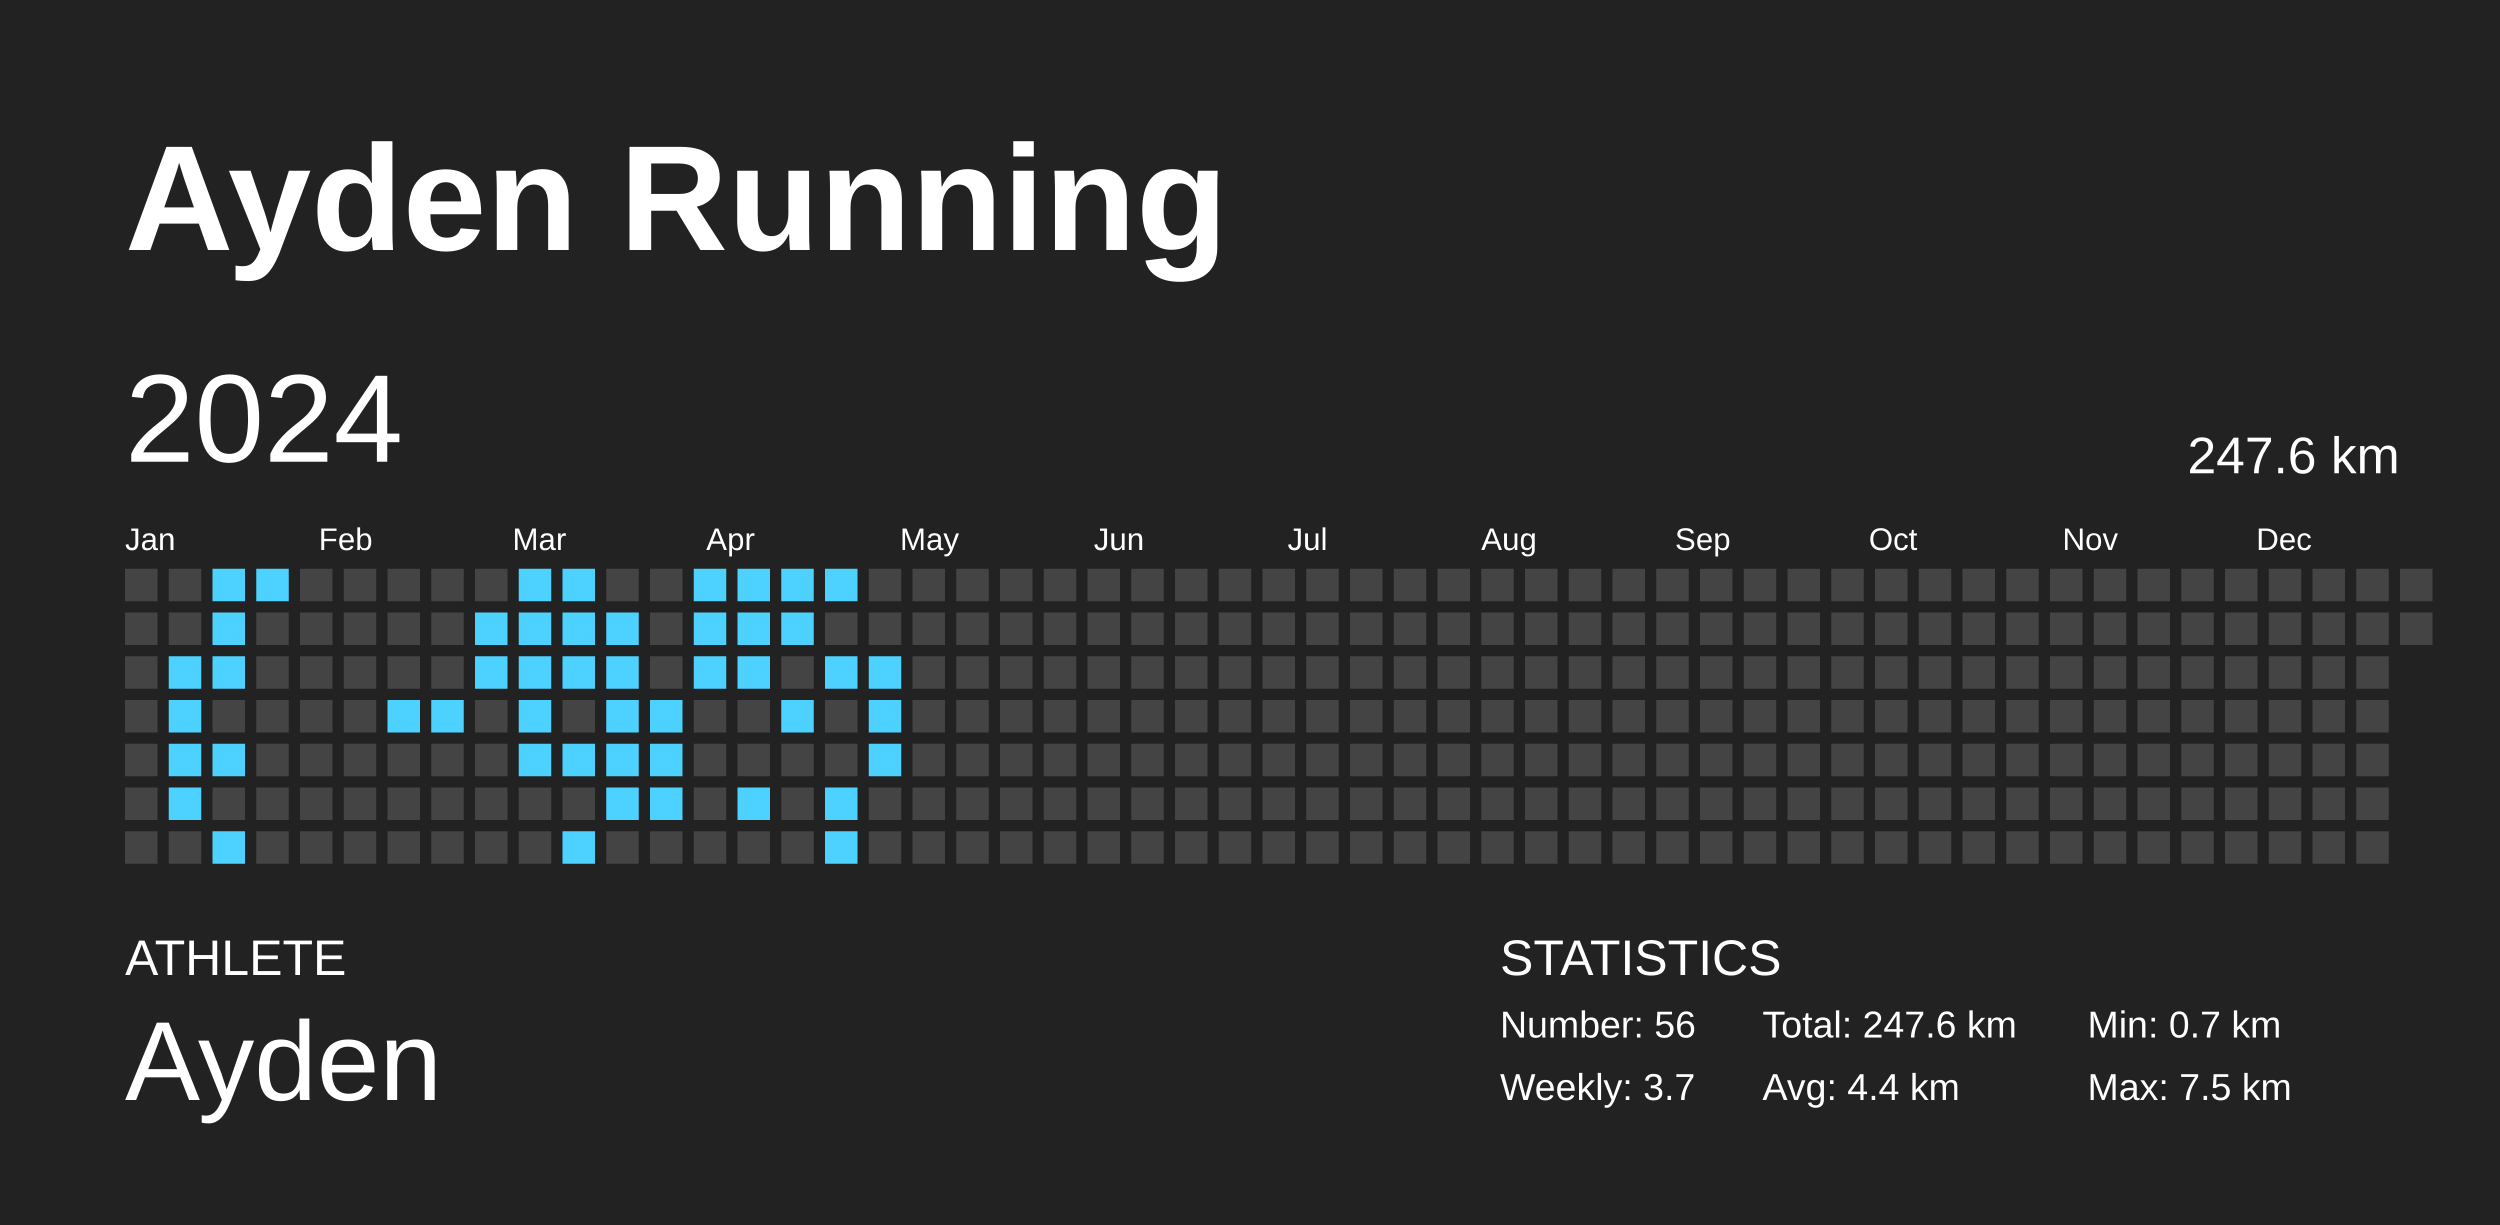
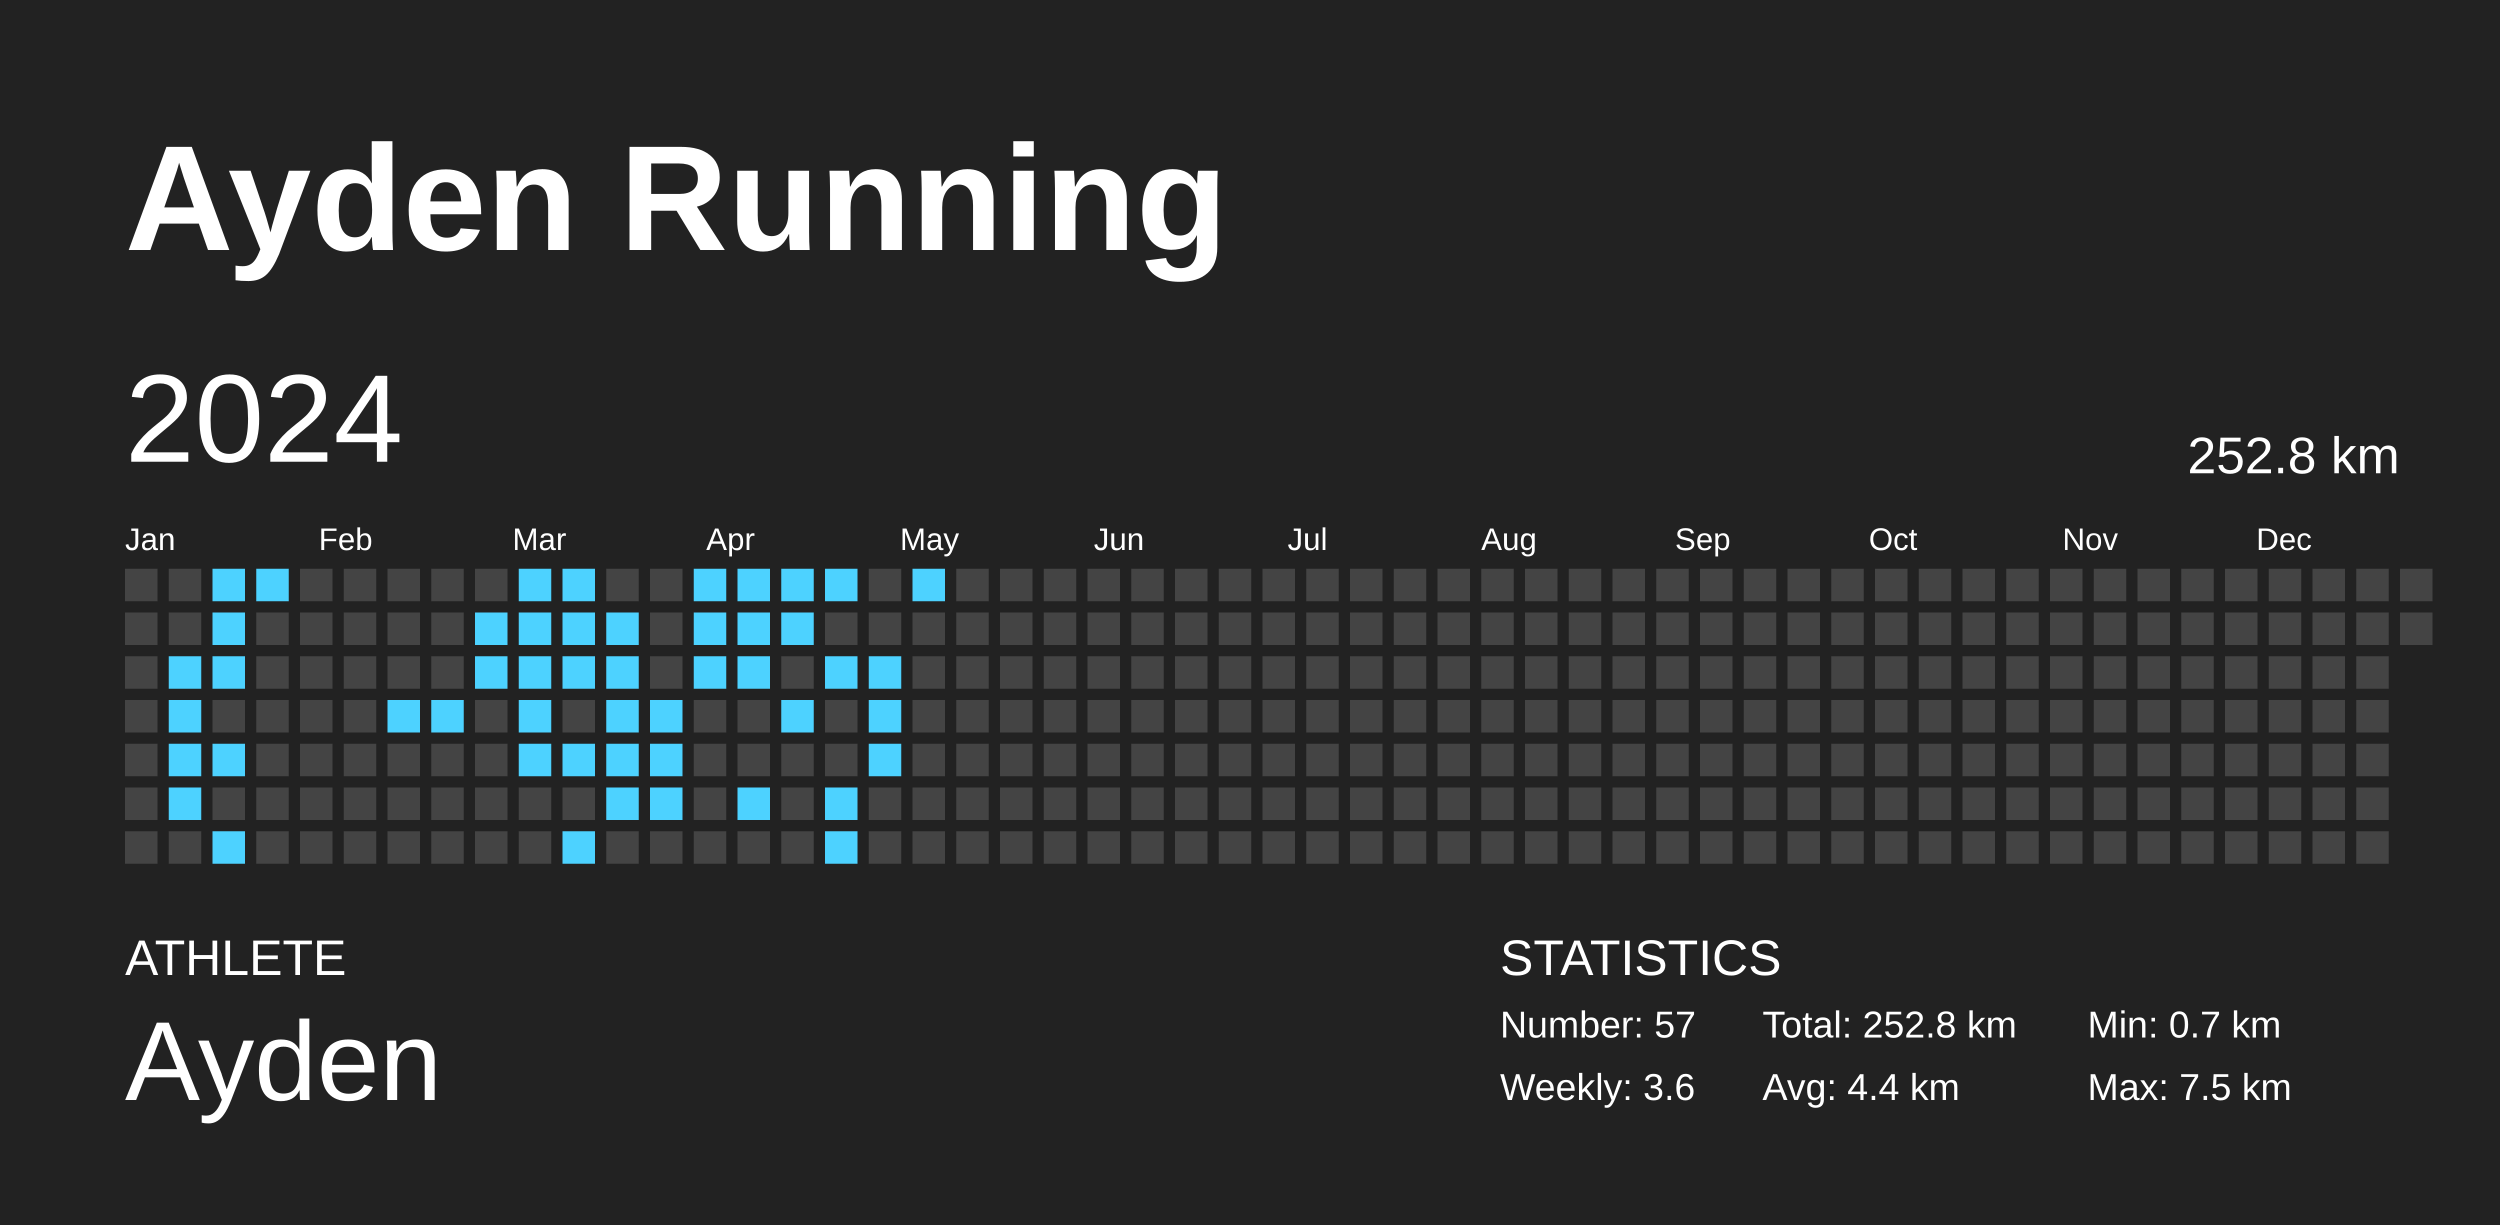
<svg xmlns="http://www.w3.org/2000/svg" baseProfile="full" height="98mm" version="1.1" viewBox="0,0,200,98" width="200mm">
  <defs />
  <rect fill="#222222" height="98" width="200" x="0" y="0" />
  <text fill="#FFFFFF" style="font-size:12px; font-family:Arial; font-weight:bold;" x="10" y="20">Ayden Running</text>
  <text fill="#FFFFFF" style="font-size:4px; font-family:Arial" x="10" y="78">ATHLETE</text>
  <text fill="#FFFFFF" style="font-size:9px; font-family:Arial" x="10" y="88">Ayden</text>
  <text fill="#FFFFFF" style="font-size:4px; font-family:Arial" x="120" y="78">STATISTICS</text>
-   <text fill="#FFFFFF" style="font-size:3px; font-family:Arial" x="120" y="83">Number: 56</text>
-   <text fill="#FFFFFF" style="font-size:3px; font-family:Arial" x="120" y="88">Weekly: 3.7</text>
-   <text fill="#FFFFFF" style="font-size:3px; font-family:Arial" x="141" y="83">Total: 247.6 km</text>
+   <text fill="#FFFFFF" style="font-size:3px; font-family:Arial" x="120" y="83">Number: 57</text>
+   <text fill="#FFFFFF" style="font-size:3px; font-family:Arial" x="120" y="88">Weekly: 3.6</text>
+   <text fill="#FFFFFF" style="font-size:3px; font-family:Arial" x="141" y="83">Total: 252.8 km</text>
  <text fill="#FFFFFF" style="font-size:3px; font-family:Arial" x="141" y="88">Avg: 4.4 km</text>
  <text fill="#FFFFFF" style="font-size:3px; font-family:Arial" x="167" y="83">Min: 0.7 km</text>
  <text fill="#FFFFFF" style="font-size:3px; font-family:Arial" x="167" y="88">Max: 7.5 km</text>
  <text dominant-baseline="hanging" fill="#FFFFFF" style="font-size:10.0px; font-family:Arial;" x="10" y="30">2024</text>
-   <text dominant-baseline="hanging" fill="#FFFFFF" style="font-size:4.125px; font-family:Arial;" x="175" y="35">247.6 km</text>
+   <text dominant-baseline="hanging" fill="#FFFFFF" style="font-size:4.125px; font-family:Arial;" x="175" y="35">252.8 km</text>
  <text fill="#FFFFFF" style="font-size:2.5px; font-family:Arial" x="10.0" y="44">Jan</text>
  <text fill="#FFFFFF" style="font-size:2.5px; font-family:Arial" x="25.5" y="44">Feb</text>
  <text fill="#FFFFFF" style="font-size:2.5px; font-family:Arial" x="41.0" y="44">Mar</text>
  <text fill="#FFFFFF" style="font-size:2.5px; font-family:Arial" x="56.5" y="44">Apr</text>
  <text fill="#FFFFFF" style="font-size:2.5px; font-family:Arial" x="72.0" y="44">May</text>
  <text fill="#FFFFFF" style="font-size:2.5px; font-family:Arial" x="87.5" y="44">Jun</text>
  <text fill="#FFFFFF" style="font-size:2.5px; font-family:Arial" x="103.0" y="44">Jul</text>
  <text fill="#FFFFFF" style="font-size:2.5px; font-family:Arial" x="118.5" y="44">Aug</text>
  <text fill="#FFFFFF" style="font-size:2.5px; font-family:Arial" x="134.0" y="44">Sep</text>
  <text fill="#FFFFFF" style="font-size:2.5px; font-family:Arial" x="149.5" y="44">Oct</text>
  <text fill="#FFFFFF" style="font-size:2.5px; font-family:Arial" x="165.0" y="44">Nov</text>
  <text fill="#FFFFFF" style="font-size:2.5px; font-family:Arial" x="180.5" y="44">Dec</text>
  <rect fill="#444444" height="2.6" width="2.6" x="10.0" y="45.5" />
  <rect fill="#444444" height="2.6" width="2.6" x="10.0" y="49.0" />
  <rect fill="#444444" height="2.6" width="2.6" x="10.0" y="52.5" />
  <rect fill="#444444" height="2.6" width="2.6" x="10.0" y="56.0" />
  <rect fill="#444444" height="2.6" width="2.6" x="10.0" y="59.5" />
  <rect fill="#444444" height="2.6" width="2.6" x="10.0" y="63.0" />
  <rect fill="#444444" height="2.6" width="2.6" x="10.0" y="66.5" />
  <rect fill="#444444" height="2.6" width="2.6" x="13.5" y="45.5" />
  <rect fill="#444444" height="2.6" width="2.6" x="13.5" y="49.0" />
  <rect fill="#4dd2ff" height="2.6" width="2.6" x="13.5" y="52.5" />
  <rect fill="#4dd2ff" height="2.6" width="2.6" x="13.5" y="56.0" />
  <rect fill="#4dd2ff" height="2.6" width="2.6" x="13.5" y="59.5" />
  <rect fill="#4dd2ff" height="2.6" width="2.6" x="13.5" y="63.0" />
  <rect fill="#444444" height="2.6" width="2.6" x="13.5" y="66.5" />
  <rect fill="#4dd2ff" height="2.6" width="2.6" x="17.0" y="45.5" />
  <rect fill="#4dd2ff" height="2.6" width="2.6" x="17.0" y="49.0" />
  <rect fill="#4dd2ff" height="2.6" width="2.6" x="17.0" y="52.5" />
  <rect fill="#444444" height="2.6" width="2.6" x="17.0" y="56.0" />
  <rect fill="#4dd2ff" height="2.6" width="2.6" x="17.0" y="59.5" />
  <rect fill="#444444" height="2.6" width="2.6" x="17.0" y="63.0" />
  <rect fill="#4dd2ff" height="2.6" width="2.6" x="17.0" y="66.5" />
  <rect fill="#4dd2ff" height="2.6" width="2.6" x="20.5" y="45.5" />
  <rect fill="#444444" height="2.6" width="2.6" x="20.5" y="49.0" />
  <rect fill="#444444" height="2.6" width="2.6" x="20.5" y="52.5" />
  <rect fill="#444444" height="2.6" width="2.6" x="20.5" y="56.0" />
  <rect fill="#444444" height="2.6" width="2.6" x="20.5" y="59.5" />
  <rect fill="#444444" height="2.6" width="2.6" x="20.5" y="63.0" />
  <rect fill="#444444" height="2.6" width="2.6" x="20.5" y="66.5" />
  <rect fill="#444444" height="2.6" width="2.6" x="24.0" y="45.5" />
  <rect fill="#444444" height="2.6" width="2.6" x="24.0" y="49.0" />
  <rect fill="#444444" height="2.6" width="2.6" x="24.0" y="52.5" />
  <rect fill="#444444" height="2.6" width="2.6" x="24.0" y="56.0" />
  <rect fill="#444444" height="2.6" width="2.6" x="24.0" y="59.5" />
  <rect fill="#444444" height="2.6" width="2.6" x="24.0" y="63.0" />
  <rect fill="#444444" height="2.6" width="2.6" x="24.0" y="66.5" />
  <rect fill="#444444" height="2.6" width="2.6" x="27.5" y="45.5" />
  <rect fill="#444444" height="2.6" width="2.6" x="27.5" y="49.0" />
  <rect fill="#444444" height="2.6" width="2.6" x="27.5" y="52.5" />
  <rect fill="#444444" height="2.6" width="2.6" x="27.5" y="56.0" />
  <rect fill="#444444" height="2.6" width="2.6" x="27.5" y="59.5" />
  <rect fill="#444444" height="2.6" width="2.6" x="27.5" y="63.0" />
  <rect fill="#444444" height="2.6" width="2.6" x="27.5" y="66.5" />
  <rect fill="#444444" height="2.6" width="2.6" x="31.0" y="45.5" />
  <rect fill="#444444" height="2.6" width="2.6" x="31.0" y="49.0" />
  <rect fill="#444444" height="2.6" width="2.6" x="31.0" y="52.5" />
  <rect fill="#4dd2ff" height="2.6" width="2.6" x="31.0" y="56.0" />
  <rect fill="#444444" height="2.6" width="2.6" x="31.0" y="59.5" />
  <rect fill="#444444" height="2.6" width="2.6" x="31.0" y="63.0" />
  <rect fill="#444444" height="2.6" width="2.6" x="31.0" y="66.5" />
  <rect fill="#444444" height="2.6" width="2.6" x="34.5" y="45.5" />
  <rect fill="#444444" height="2.6" width="2.6" x="34.5" y="49.0" />
  <rect fill="#444444" height="2.6" width="2.6" x="34.5" y="52.5" />
  <rect fill="#4dd2ff" height="2.6" width="2.6" x="34.5" y="56.0" />
  <rect fill="#444444" height="2.6" width="2.6" x="34.5" y="59.5" />
  <rect fill="#444444" height="2.6" width="2.6" x="34.5" y="63.0" />
  <rect fill="#444444" height="2.6" width="2.6" x="34.5" y="66.5" />
  <rect fill="#444444" height="2.6" width="2.6" x="38.0" y="45.5" />
  <rect fill="#4dd2ff" height="2.6" width="2.6" x="38.0" y="49.0" />
  <rect fill="#4dd2ff" height="2.6" width="2.6" x="38.0" y="52.5" />
  <rect fill="#444444" height="2.6" width="2.6" x="38.0" y="56.0" />
  <rect fill="#444444" height="2.6" width="2.6" x="38.0" y="59.5" />
  <rect fill="#444444" height="2.6" width="2.6" x="38.0" y="63.0" />
  <rect fill="#444444" height="2.6" width="2.6" x="38.0" y="66.5" />
  <rect fill="#4dd2ff" height="2.6" width="2.6" x="41.5" y="45.5" />
  <rect fill="#4dd2ff" height="2.6" width="2.6" x="41.5" y="49.0" />
  <rect fill="#4dd2ff" height="2.6" width="2.6" x="41.5" y="52.5" />
  <rect fill="#4dd2ff" height="2.6" width="2.6" x="41.5" y="56.0" />
  <rect fill="#4dd2ff" height="2.6" width="2.6" x="41.5" y="59.5" />
  <rect fill="#444444" height="2.6" width="2.6" x="41.5" y="63.0" />
  <rect fill="#444444" height="2.6" width="2.6" x="41.5" y="66.5" />
  <rect fill="#4dd2ff" height="2.6" width="2.6" x="45.0" y="45.5" />
  <rect fill="#4dd2ff" height="2.6" width="2.6" x="45.0" y="49.0" />
  <rect fill="#4dd2ff" height="2.6" width="2.6" x="45.0" y="52.5" />
  <rect fill="#444444" height="2.6" width="2.6" x="45.0" y="56.0" />
  <rect fill="#4dd2ff" height="2.6" width="2.6" x="45.0" y="59.5" />
  <rect fill="#444444" height="2.6" width="2.6" x="45.0" y="63.0" />
  <rect fill="#4dd2ff" height="2.6" width="2.6" x="45.0" y="66.5" />
  <rect fill="#444444" height="2.6" width="2.6" x="48.5" y="45.5" />
  <rect fill="#4dd2ff" height="2.6" width="2.6" x="48.5" y="49.0" />
  <rect fill="#4dd2ff" height="2.6" width="2.6" x="48.5" y="52.5" />
  <rect fill="#4dd2ff" height="2.6" width="2.6" x="48.5" y="56.0" />
  <rect fill="#4dd2ff" height="2.6" width="2.6" x="48.5" y="59.5" />
  <rect fill="#4dd2ff" height="2.6" width="2.6" x="48.5" y="63.0" />
  <rect fill="#444444" height="2.6" width="2.6" x="48.5" y="66.5" />
  <rect fill="#444444" height="2.6" width="2.6" x="52.0" y="45.5" />
  <rect fill="#444444" height="2.6" width="2.6" x="52.0" y="49.0" />
  <rect fill="#444444" height="2.6" width="2.6" x="52.0" y="52.5" />
  <rect fill="#4dd2ff" height="2.6" width="2.6" x="52.0" y="56.0" />
  <rect fill="#4dd2ff" height="2.6" width="2.6" x="52.0" y="59.5" />
  <rect fill="#4dd2ff" height="2.6" width="2.6" x="52.0" y="63.0" />
  <rect fill="#444444" height="2.6" width="2.6" x="52.0" y="66.5" />
  <rect fill="#4dd2ff" height="2.6" width="2.6" x="55.5" y="45.5" />
  <rect fill="#4dd2ff" height="2.6" width="2.6" x="55.5" y="49.0" />
  <rect fill="#4dd2ff" height="2.6" width="2.6" x="55.5" y="52.5" />
  <rect fill="#444444" height="2.6" width="2.6" x="55.5" y="56.0" />
  <rect fill="#444444" height="2.6" width="2.6" x="55.5" y="59.5" />
  <rect fill="#444444" height="2.6" width="2.6" x="55.5" y="63.0" />
  <rect fill="#444444" height="2.6" width="2.6" x="55.5" y="66.5" />
  <rect fill="#4dd2ff" height="2.6" width="2.6" x="59.0" y="45.5" />
  <rect fill="#4dd2ff" height="2.6" width="2.6" x="59.0" y="49.0" />
  <rect fill="#4dd2ff" height="2.6" width="2.6" x="59.0" y="52.5" />
  <rect fill="#444444" height="2.6" width="2.6" x="59.0" y="56.0" />
  <rect fill="#444444" height="2.6" width="2.6" x="59.0" y="59.5" />
  <rect fill="#4dd2ff" height="2.6" width="2.6" x="59.0" y="63.0" />
  <rect fill="#444444" height="2.6" width="2.6" x="59.0" y="66.5" />
  <rect fill="#4dd2ff" height="2.6" width="2.6" x="62.5" y="45.5" />
  <rect fill="#4dd2ff" height="2.6" width="2.6" x="62.5" y="49.0" />
  <rect fill="#444444" height="2.6" width="2.6" x="62.5" y="52.5" />
  <rect fill="#4dd2ff" height="2.6" width="2.6" x="62.5" y="56.0" />
  <rect fill="#444444" height="2.6" width="2.6" x="62.5" y="59.5" />
  <rect fill="#444444" height="2.6" width="2.6" x="62.5" y="63.0" />
  <rect fill="#444444" height="2.6" width="2.6" x="62.5" y="66.5" />
  <rect fill="#4dd2ff" height="2.6" width="2.6" x="66.0" y="45.5" />
  <rect fill="#444444" height="2.6" width="2.6" x="66.0" y="49.0" />
  <rect fill="#4dd2ff" height="2.6" width="2.6" x="66.0" y="52.5" />
  <rect fill="#444444" height="2.6" width="2.6" x="66.0" y="56.0" />
  <rect fill="#444444" height="2.6" width="2.6" x="66.0" y="59.5" />
  <rect fill="#4dd2ff" height="2.6" width="2.6" x="66.0" y="63.0" />
  <rect fill="#4dd2ff" height="2.6" width="2.6" x="66.0" y="66.5" />
  <rect fill="#444444" height="2.6" width="2.6" x="69.5" y="45.5" />
  <rect fill="#444444" height="2.6" width="2.6" x="69.5" y="49.0" />
  <rect fill="#4dd2ff" height="2.6" width="2.6" x="69.5" y="52.5" />
  <rect fill="#4dd2ff" height="2.6" width="2.6" x="69.5" y="56.0" />
  <rect fill="#4dd2ff" height="2.6" width="2.6" x="69.5" y="59.5" />
  <rect fill="#444444" height="2.6" width="2.6" x="69.5" y="63.0" />
  <rect fill="#444444" height="2.6" width="2.6" x="69.5" y="66.5" />
-   <rect fill="#444444" height="2.6" width="2.6" x="73.0" y="45.5" />
+   <rect fill="#4dd2ff" height="2.6" width="2.6" x="73.0" y="45.5" />
  <rect fill="#444444" height="2.6" width="2.6" x="73.0" y="49.0" />
  <rect fill="#444444" height="2.6" width="2.6" x="73.0" y="52.5" />
  <rect fill="#444444" height="2.6" width="2.6" x="73.0" y="56.0" />
  <rect fill="#444444" height="2.6" width="2.6" x="73.0" y="59.5" />
  <rect fill="#444444" height="2.6" width="2.6" x="73.0" y="63.0" />
  <rect fill="#444444" height="2.6" width="2.6" x="73.0" y="66.5" />
  <rect fill="#444444" height="2.6" width="2.6" x="76.5" y="45.5" />
  <rect fill="#444444" height="2.6" width="2.6" x="76.5" y="49.0" />
  <rect fill="#444444" height="2.6" width="2.6" x="76.5" y="52.5" />
  <rect fill="#444444" height="2.6" width="2.6" x="76.5" y="56.0" />
  <rect fill="#444444" height="2.6" width="2.6" x="76.5" y="59.5" />
  <rect fill="#444444" height="2.6" width="2.6" x="76.5" y="63.0" />
  <rect fill="#444444" height="2.6" width="2.6" x="76.5" y="66.5" />
  <rect fill="#444444" height="2.6" width="2.6" x="80.0" y="45.5" />
  <rect fill="#444444" height="2.6" width="2.6" x="80.0" y="49.0" />
  <rect fill="#444444" height="2.6" width="2.6" x="80.0" y="52.5" />
  <rect fill="#444444" height="2.6" width="2.6" x="80.0" y="56.0" />
  <rect fill="#444444" height="2.6" width="2.6" x="80.0" y="59.5" />
  <rect fill="#444444" height="2.6" width="2.6" x="80.0" y="63.0" />
  <rect fill="#444444" height="2.6" width="2.6" x="80.0" y="66.5" />
  <rect fill="#444444" height="2.6" width="2.6" x="83.5" y="45.5" />
  <rect fill="#444444" height="2.6" width="2.6" x="83.5" y="49.0" />
  <rect fill="#444444" height="2.6" width="2.6" x="83.5" y="52.5" />
  <rect fill="#444444" height="2.6" width="2.6" x="83.5" y="56.0" />
  <rect fill="#444444" height="2.6" width="2.6" x="83.5" y="59.5" />
  <rect fill="#444444" height="2.6" width="2.6" x="83.5" y="63.0" />
  <rect fill="#444444" height="2.6" width="2.6" x="83.5" y="66.5" />
  <rect fill="#444444" height="2.6" width="2.6" x="87.0" y="45.5" />
  <rect fill="#444444" height="2.6" width="2.6" x="87.0" y="49.0" />
  <rect fill="#444444" height="2.6" width="2.6" x="87.0" y="52.5" />
  <rect fill="#444444" height="2.6" width="2.6" x="87.0" y="56.0" />
  <rect fill="#444444" height="2.6" width="2.6" x="87.0" y="59.5" />
  <rect fill="#444444" height="2.6" width="2.6" x="87.0" y="63.0" />
  <rect fill="#444444" height="2.6" width="2.6" x="87.0" y="66.5" />
  <rect fill="#444444" height="2.6" width="2.6" x="90.5" y="45.5" />
  <rect fill="#444444" height="2.6" width="2.6" x="90.5" y="49.0" />
  <rect fill="#444444" height="2.6" width="2.6" x="90.5" y="52.5" />
  <rect fill="#444444" height="2.6" width="2.6" x="90.5" y="56.0" />
  <rect fill="#444444" height="2.6" width="2.6" x="90.5" y="59.5" />
  <rect fill="#444444" height="2.6" width="2.6" x="90.5" y="63.0" />
  <rect fill="#444444" height="2.6" width="2.6" x="90.5" y="66.5" />
  <rect fill="#444444" height="2.6" width="2.6" x="94.0" y="45.5" />
  <rect fill="#444444" height="2.6" width="2.6" x="94.0" y="49.0" />
  <rect fill="#444444" height="2.6" width="2.6" x="94.0" y="52.5" />
  <rect fill="#444444" height="2.6" width="2.6" x="94.0" y="56.0" />
  <rect fill="#444444" height="2.6" width="2.6" x="94.0" y="59.5" />
  <rect fill="#444444" height="2.6" width="2.6" x="94.0" y="63.0" />
  <rect fill="#444444" height="2.6" width="2.6" x="94.0" y="66.5" />
  <rect fill="#444444" height="2.6" width="2.6" x="97.5" y="45.5" />
  <rect fill="#444444" height="2.6" width="2.6" x="97.5" y="49.0" />
  <rect fill="#444444" height="2.6" width="2.6" x="97.5" y="52.5" />
  <rect fill="#444444" height="2.6" width="2.6" x="97.5" y="56.0" />
  <rect fill="#444444" height="2.6" width="2.6" x="97.5" y="59.5" />
  <rect fill="#444444" height="2.6" width="2.6" x="97.5" y="63.0" />
  <rect fill="#444444" height="2.6" width="2.6" x="97.5" y="66.5" />
  <rect fill="#444444" height="2.6" width="2.6" x="101.0" y="45.5" />
  <rect fill="#444444" height="2.6" width="2.6" x="101.0" y="49.0" />
  <rect fill="#444444" height="2.6" width="2.6" x="101.0" y="52.5" />
  <rect fill="#444444" height="2.6" width="2.6" x="101.0" y="56.0" />
  <rect fill="#444444" height="2.6" width="2.6" x="101.0" y="59.5" />
  <rect fill="#444444" height="2.6" width="2.6" x="101.0" y="63.0" />
  <rect fill="#444444" height="2.6" width="2.6" x="101.0" y="66.5" />
  <rect fill="#444444" height="2.6" width="2.6" x="104.5" y="45.5" />
  <rect fill="#444444" height="2.6" width="2.6" x="104.5" y="49.0" />
  <rect fill="#444444" height="2.6" width="2.6" x="104.5" y="52.5" />
  <rect fill="#444444" height="2.6" width="2.6" x="104.5" y="56.0" />
  <rect fill="#444444" height="2.6" width="2.6" x="104.5" y="59.5" />
  <rect fill="#444444" height="2.6" width="2.6" x="104.5" y="63.0" />
  <rect fill="#444444" height="2.6" width="2.6" x="104.5" y="66.5" />
  <rect fill="#444444" height="2.6" width="2.6" x="108.0" y="45.5" />
  <rect fill="#444444" height="2.6" width="2.6" x="108.0" y="49.0" />
  <rect fill="#444444" height="2.6" width="2.6" x="108.0" y="52.5" />
  <rect fill="#444444" height="2.6" width="2.6" x="108.0" y="56.0" />
  <rect fill="#444444" height="2.6" width="2.6" x="108.0" y="59.5" />
  <rect fill="#444444" height="2.6" width="2.6" x="108.0" y="63.0" />
  <rect fill="#444444" height="2.6" width="2.6" x="108.0" y="66.5" />
  <rect fill="#444444" height="2.6" width="2.6" x="111.5" y="45.5" />
  <rect fill="#444444" height="2.6" width="2.6" x="111.5" y="49.0" />
  <rect fill="#444444" height="2.6" width="2.6" x="111.5" y="52.5" />
  <rect fill="#444444" height="2.6" width="2.6" x="111.5" y="56.0" />
  <rect fill="#444444" height="2.6" width="2.6" x="111.5" y="59.5" />
  <rect fill="#444444" height="2.6" width="2.6" x="111.5" y="63.0" />
  <rect fill="#444444" height="2.6" width="2.6" x="111.5" y="66.5" />
  <rect fill="#444444" height="2.6" width="2.6" x="115.0" y="45.5" />
  <rect fill="#444444" height="2.6" width="2.6" x="115.0" y="49.0" />
  <rect fill="#444444" height="2.6" width="2.6" x="115.0" y="52.5" />
  <rect fill="#444444" height="2.6" width="2.6" x="115.0" y="56.0" />
  <rect fill="#444444" height="2.6" width="2.6" x="115.0" y="59.5" />
  <rect fill="#444444" height="2.6" width="2.6" x="115.0" y="63.0" />
  <rect fill="#444444" height="2.6" width="2.6" x="115.0" y="66.5" />
  <rect fill="#444444" height="2.6" width="2.6" x="118.5" y="45.5" />
  <rect fill="#444444" height="2.6" width="2.6" x="118.5" y="49.0" />
  <rect fill="#444444" height="2.6" width="2.6" x="118.5" y="52.5" />
  <rect fill="#444444" height="2.6" width="2.6" x="118.5" y="56.0" />
  <rect fill="#444444" height="2.6" width="2.6" x="118.5" y="59.5" />
  <rect fill="#444444" height="2.6" width="2.6" x="118.5" y="63.0" />
  <rect fill="#444444" height="2.6" width="2.6" x="118.5" y="66.5" />
  <rect fill="#444444" height="2.6" width="2.6" x="122.0" y="45.5" />
  <rect fill="#444444" height="2.6" width="2.6" x="122.0" y="49.0" />
  <rect fill="#444444" height="2.6" width="2.6" x="122.0" y="52.5" />
  <rect fill="#444444" height="2.6" width="2.6" x="122.0" y="56.0" />
  <rect fill="#444444" height="2.6" width="2.6" x="122.0" y="59.5" />
  <rect fill="#444444" height="2.6" width="2.6" x="122.0" y="63.0" />
  <rect fill="#444444" height="2.6" width="2.6" x="122.0" y="66.5" />
  <rect fill="#444444" height="2.6" width="2.6" x="125.5" y="45.5" />
  <rect fill="#444444" height="2.6" width="2.6" x="125.5" y="49.0" />
  <rect fill="#444444" height="2.6" width="2.6" x="125.5" y="52.5" />
  <rect fill="#444444" height="2.6" width="2.6" x="125.5" y="56.0" />
  <rect fill="#444444" height="2.6" width="2.6" x="125.5" y="59.5" />
  <rect fill="#444444" height="2.6" width="2.6" x="125.5" y="63.0" />
  <rect fill="#444444" height="2.6" width="2.6" x="125.5" y="66.5" />
  <rect fill="#444444" height="2.6" width="2.6" x="129.0" y="45.5" />
  <rect fill="#444444" height="2.6" width="2.6" x="129.0" y="49.0" />
  <rect fill="#444444" height="2.6" width="2.6" x="129.0" y="52.5" />
  <rect fill="#444444" height="2.6" width="2.6" x="129.0" y="56.0" />
  <rect fill="#444444" height="2.6" width="2.6" x="129.0" y="59.5" />
  <rect fill="#444444" height="2.6" width="2.6" x="129.0" y="63.0" />
  <rect fill="#444444" height="2.6" width="2.6" x="129.0" y="66.5" />
  <rect fill="#444444" height="2.6" width="2.6" x="132.5" y="45.5" />
  <rect fill="#444444" height="2.6" width="2.6" x="132.5" y="49.0" />
  <rect fill="#444444" height="2.6" width="2.6" x="132.5" y="52.5" />
  <rect fill="#444444" height="2.6" width="2.6" x="132.5" y="56.0" />
  <rect fill="#444444" height="2.6" width="2.6" x="132.5" y="59.5" />
  <rect fill="#444444" height="2.6" width="2.6" x="132.5" y="63.0" />
  <rect fill="#444444" height="2.6" width="2.6" x="132.5" y="66.5" />
  <rect fill="#444444" height="2.6" width="2.6" x="136.0" y="45.5" />
  <rect fill="#444444" height="2.6" width="2.6" x="136.0" y="49.0" />
  <rect fill="#444444" height="2.6" width="2.6" x="136.0" y="52.5" />
  <rect fill="#444444" height="2.6" width="2.6" x="136.0" y="56.0" />
  <rect fill="#444444" height="2.6" width="2.6" x="136.0" y="59.5" />
  <rect fill="#444444" height="2.6" width="2.6" x="136.0" y="63.0" />
  <rect fill="#444444" height="2.6" width="2.6" x="136.0" y="66.5" />
  <rect fill="#444444" height="2.6" width="2.6" x="139.5" y="45.5" />
  <rect fill="#444444" height="2.6" width="2.6" x="139.5" y="49.0" />
  <rect fill="#444444" height="2.6" width="2.6" x="139.5" y="52.5" />
  <rect fill="#444444" height="2.6" width="2.6" x="139.5" y="56.0" />
  <rect fill="#444444" height="2.6" width="2.6" x="139.5" y="59.5" />
  <rect fill="#444444" height="2.6" width="2.6" x="139.5" y="63.0" />
  <rect fill="#444444" height="2.6" width="2.6" x="139.5" y="66.5" />
  <rect fill="#444444" height="2.6" width="2.6" x="143.0" y="45.5" />
  <rect fill="#444444" height="2.6" width="2.6" x="143.0" y="49.0" />
  <rect fill="#444444" height="2.6" width="2.6" x="143.0" y="52.5" />
  <rect fill="#444444" height="2.6" width="2.6" x="143.0" y="56.0" />
  <rect fill="#444444" height="2.6" width="2.6" x="143.0" y="59.5" />
  <rect fill="#444444" height="2.6" width="2.6" x="143.0" y="63.0" />
  <rect fill="#444444" height="2.6" width="2.6" x="143.0" y="66.5" />
  <rect fill="#444444" height="2.6" width="2.6" x="146.5" y="45.5" />
  <rect fill="#444444" height="2.6" width="2.6" x="146.5" y="49.0" />
  <rect fill="#444444" height="2.6" width="2.6" x="146.5" y="52.5" />
  <rect fill="#444444" height="2.6" width="2.6" x="146.5" y="56.0" />
  <rect fill="#444444" height="2.6" width="2.6" x="146.5" y="59.5" />
  <rect fill="#444444" height="2.6" width="2.6" x="146.5" y="63.0" />
  <rect fill="#444444" height="2.6" width="2.6" x="146.5" y="66.5" />
  <rect fill="#444444" height="2.6" width="2.6" x="150.0" y="45.5" />
  <rect fill="#444444" height="2.6" width="2.6" x="150.0" y="49.0" />
  <rect fill="#444444" height="2.6" width="2.6" x="150.0" y="52.5" />
  <rect fill="#444444" height="2.6" width="2.6" x="150.0" y="56.0" />
  <rect fill="#444444" height="2.6" width="2.6" x="150.0" y="59.5" />
  <rect fill="#444444" height="2.6" width="2.6" x="150.0" y="63.0" />
  <rect fill="#444444" height="2.6" width="2.6" x="150.0" y="66.5" />
  <rect fill="#444444" height="2.6" width="2.6" x="153.5" y="45.5" />
  <rect fill="#444444" height="2.6" width="2.6" x="153.5" y="49.0" />
  <rect fill="#444444" height="2.6" width="2.6" x="153.5" y="52.5" />
  <rect fill="#444444" height="2.6" width="2.6" x="153.5" y="56.0" />
  <rect fill="#444444" height="2.6" width="2.6" x="153.5" y="59.5" />
  <rect fill="#444444" height="2.6" width="2.6" x="153.5" y="63.0" />
  <rect fill="#444444" height="2.6" width="2.6" x="153.5" y="66.5" />
  <rect fill="#444444" height="2.6" width="2.6" x="157.0" y="45.5" />
  <rect fill="#444444" height="2.6" width="2.6" x="157.0" y="49.0" />
  <rect fill="#444444" height="2.6" width="2.6" x="157.0" y="52.5" />
  <rect fill="#444444" height="2.6" width="2.6" x="157.0" y="56.0" />
  <rect fill="#444444" height="2.6" width="2.6" x="157.0" y="59.5" />
  <rect fill="#444444" height="2.6" width="2.6" x="157.0" y="63.0" />
  <rect fill="#444444" height="2.6" width="2.6" x="157.0" y="66.5" />
  <rect fill="#444444" height="2.6" width="2.6" x="160.5" y="45.5" />
  <rect fill="#444444" height="2.6" width="2.6" x="160.5" y="49.0" />
  <rect fill="#444444" height="2.6" width="2.6" x="160.5" y="52.5" />
  <rect fill="#444444" height="2.6" width="2.6" x="160.5" y="56.0" />
  <rect fill="#444444" height="2.6" width="2.6" x="160.5" y="59.5" />
  <rect fill="#444444" height="2.6" width="2.6" x="160.5" y="63.0" />
  <rect fill="#444444" height="2.6" width="2.6" x="160.5" y="66.5" />
  <rect fill="#444444" height="2.6" width="2.6" x="164.0" y="45.5" />
  <rect fill="#444444" height="2.6" width="2.6" x="164.0" y="49.0" />
  <rect fill="#444444" height="2.6" width="2.6" x="164.0" y="52.5" />
  <rect fill="#444444" height="2.6" width="2.6" x="164.0" y="56.0" />
  <rect fill="#444444" height="2.6" width="2.6" x="164.0" y="59.5" />
  <rect fill="#444444" height="2.6" width="2.6" x="164.0" y="63.0" />
  <rect fill="#444444" height="2.6" width="2.6" x="164.0" y="66.5" />
  <rect fill="#444444" height="2.6" width="2.6" x="167.5" y="45.5" />
  <rect fill="#444444" height="2.6" width="2.6" x="167.5" y="49.0" />
  <rect fill="#444444" height="2.6" width="2.6" x="167.5" y="52.5" />
  <rect fill="#444444" height="2.6" width="2.6" x="167.5" y="56.0" />
  <rect fill="#444444" height="2.6" width="2.6" x="167.5" y="59.5" />
  <rect fill="#444444" height="2.6" width="2.6" x="167.5" y="63.0" />
  <rect fill="#444444" height="2.6" width="2.6" x="167.5" y="66.5" />
  <rect fill="#444444" height="2.6" width="2.6" x="171.0" y="45.5" />
  <rect fill="#444444" height="2.6" width="2.6" x="171.0" y="49.0" />
  <rect fill="#444444" height="2.6" width="2.6" x="171.0" y="52.5" />
  <rect fill="#444444" height="2.6" width="2.6" x="171.0" y="56.0" />
  <rect fill="#444444" height="2.6" width="2.6" x="171.0" y="59.5" />
  <rect fill="#444444" height="2.6" width="2.6" x="171.0" y="63.0" />
  <rect fill="#444444" height="2.6" width="2.6" x="171.0" y="66.5" />
  <rect fill="#444444" height="2.6" width="2.6" x="174.5" y="45.5" />
  <rect fill="#444444" height="2.6" width="2.6" x="174.5" y="49.0" />
  <rect fill="#444444" height="2.6" width="2.6" x="174.5" y="52.5" />
  <rect fill="#444444" height="2.6" width="2.6" x="174.5" y="56.0" />
  <rect fill="#444444" height="2.6" width="2.6" x="174.5" y="59.5" />
  <rect fill="#444444" height="2.6" width="2.6" x="174.5" y="63.0" />
  <rect fill="#444444" height="2.6" width="2.6" x="174.5" y="66.5" />
  <rect fill="#444444" height="2.6" width="2.6" x="178.0" y="45.5" />
  <rect fill="#444444" height="2.6" width="2.6" x="178.0" y="49.0" />
  <rect fill="#444444" height="2.6" width="2.6" x="178.0" y="52.5" />
  <rect fill="#444444" height="2.6" width="2.6" x="178.0" y="56.0" />
  <rect fill="#444444" height="2.6" width="2.6" x="178.0" y="59.5" />
  <rect fill="#444444" height="2.6" width="2.6" x="178.0" y="63.0" />
  <rect fill="#444444" height="2.6" width="2.6" x="178.0" y="66.5" />
  <rect fill="#444444" height="2.6" width="2.6" x="181.5" y="45.5" />
  <rect fill="#444444" height="2.6" width="2.6" x="181.5" y="49.0" />
  <rect fill="#444444" height="2.6" width="2.6" x="181.5" y="52.5" />
  <rect fill="#444444" height="2.6" width="2.6" x="181.5" y="56.0" />
  <rect fill="#444444" height="2.6" width="2.6" x="181.5" y="59.5" />
  <rect fill="#444444" height="2.6" width="2.6" x="181.5" y="63.0" />
  <rect fill="#444444" height="2.6" width="2.6" x="181.5" y="66.5" />
  <rect fill="#444444" height="2.6" width="2.6" x="185.0" y="45.5" />
  <rect fill="#444444" height="2.6" width="2.6" x="185.0" y="49.0" />
  <rect fill="#444444" height="2.6" width="2.6" x="185.0" y="52.5" />
  <rect fill="#444444" height="2.6" width="2.6" x="185.0" y="56.0" />
  <rect fill="#444444" height="2.6" width="2.6" x="185.0" y="59.5" />
  <rect fill="#444444" height="2.6" width="2.6" x="185.0" y="63.0" />
  <rect fill="#444444" height="2.6" width="2.6" x="185.0" y="66.5" />
  <rect fill="#444444" height="2.6" width="2.6" x="188.5" y="45.5" />
  <rect fill="#444444" height="2.6" width="2.6" x="188.5" y="49.0" />
  <rect fill="#444444" height="2.6" width="2.6" x="188.5" y="52.5" />
  <rect fill="#444444" height="2.6" width="2.6" x="188.5" y="56.0" />
  <rect fill="#444444" height="2.6" width="2.6" x="188.5" y="59.5" />
  <rect fill="#444444" height="2.6" width="2.6" x="188.5" y="63.0" />
  <rect fill="#444444" height="2.6" width="2.6" x="188.5" y="66.5" />
  <rect fill="#444444" height="2.6" width="2.6" x="192.0" y="45.5" />
  <rect fill="#444444" height="2.6" width="2.6" x="192.0" y="49.0" />
</svg>
